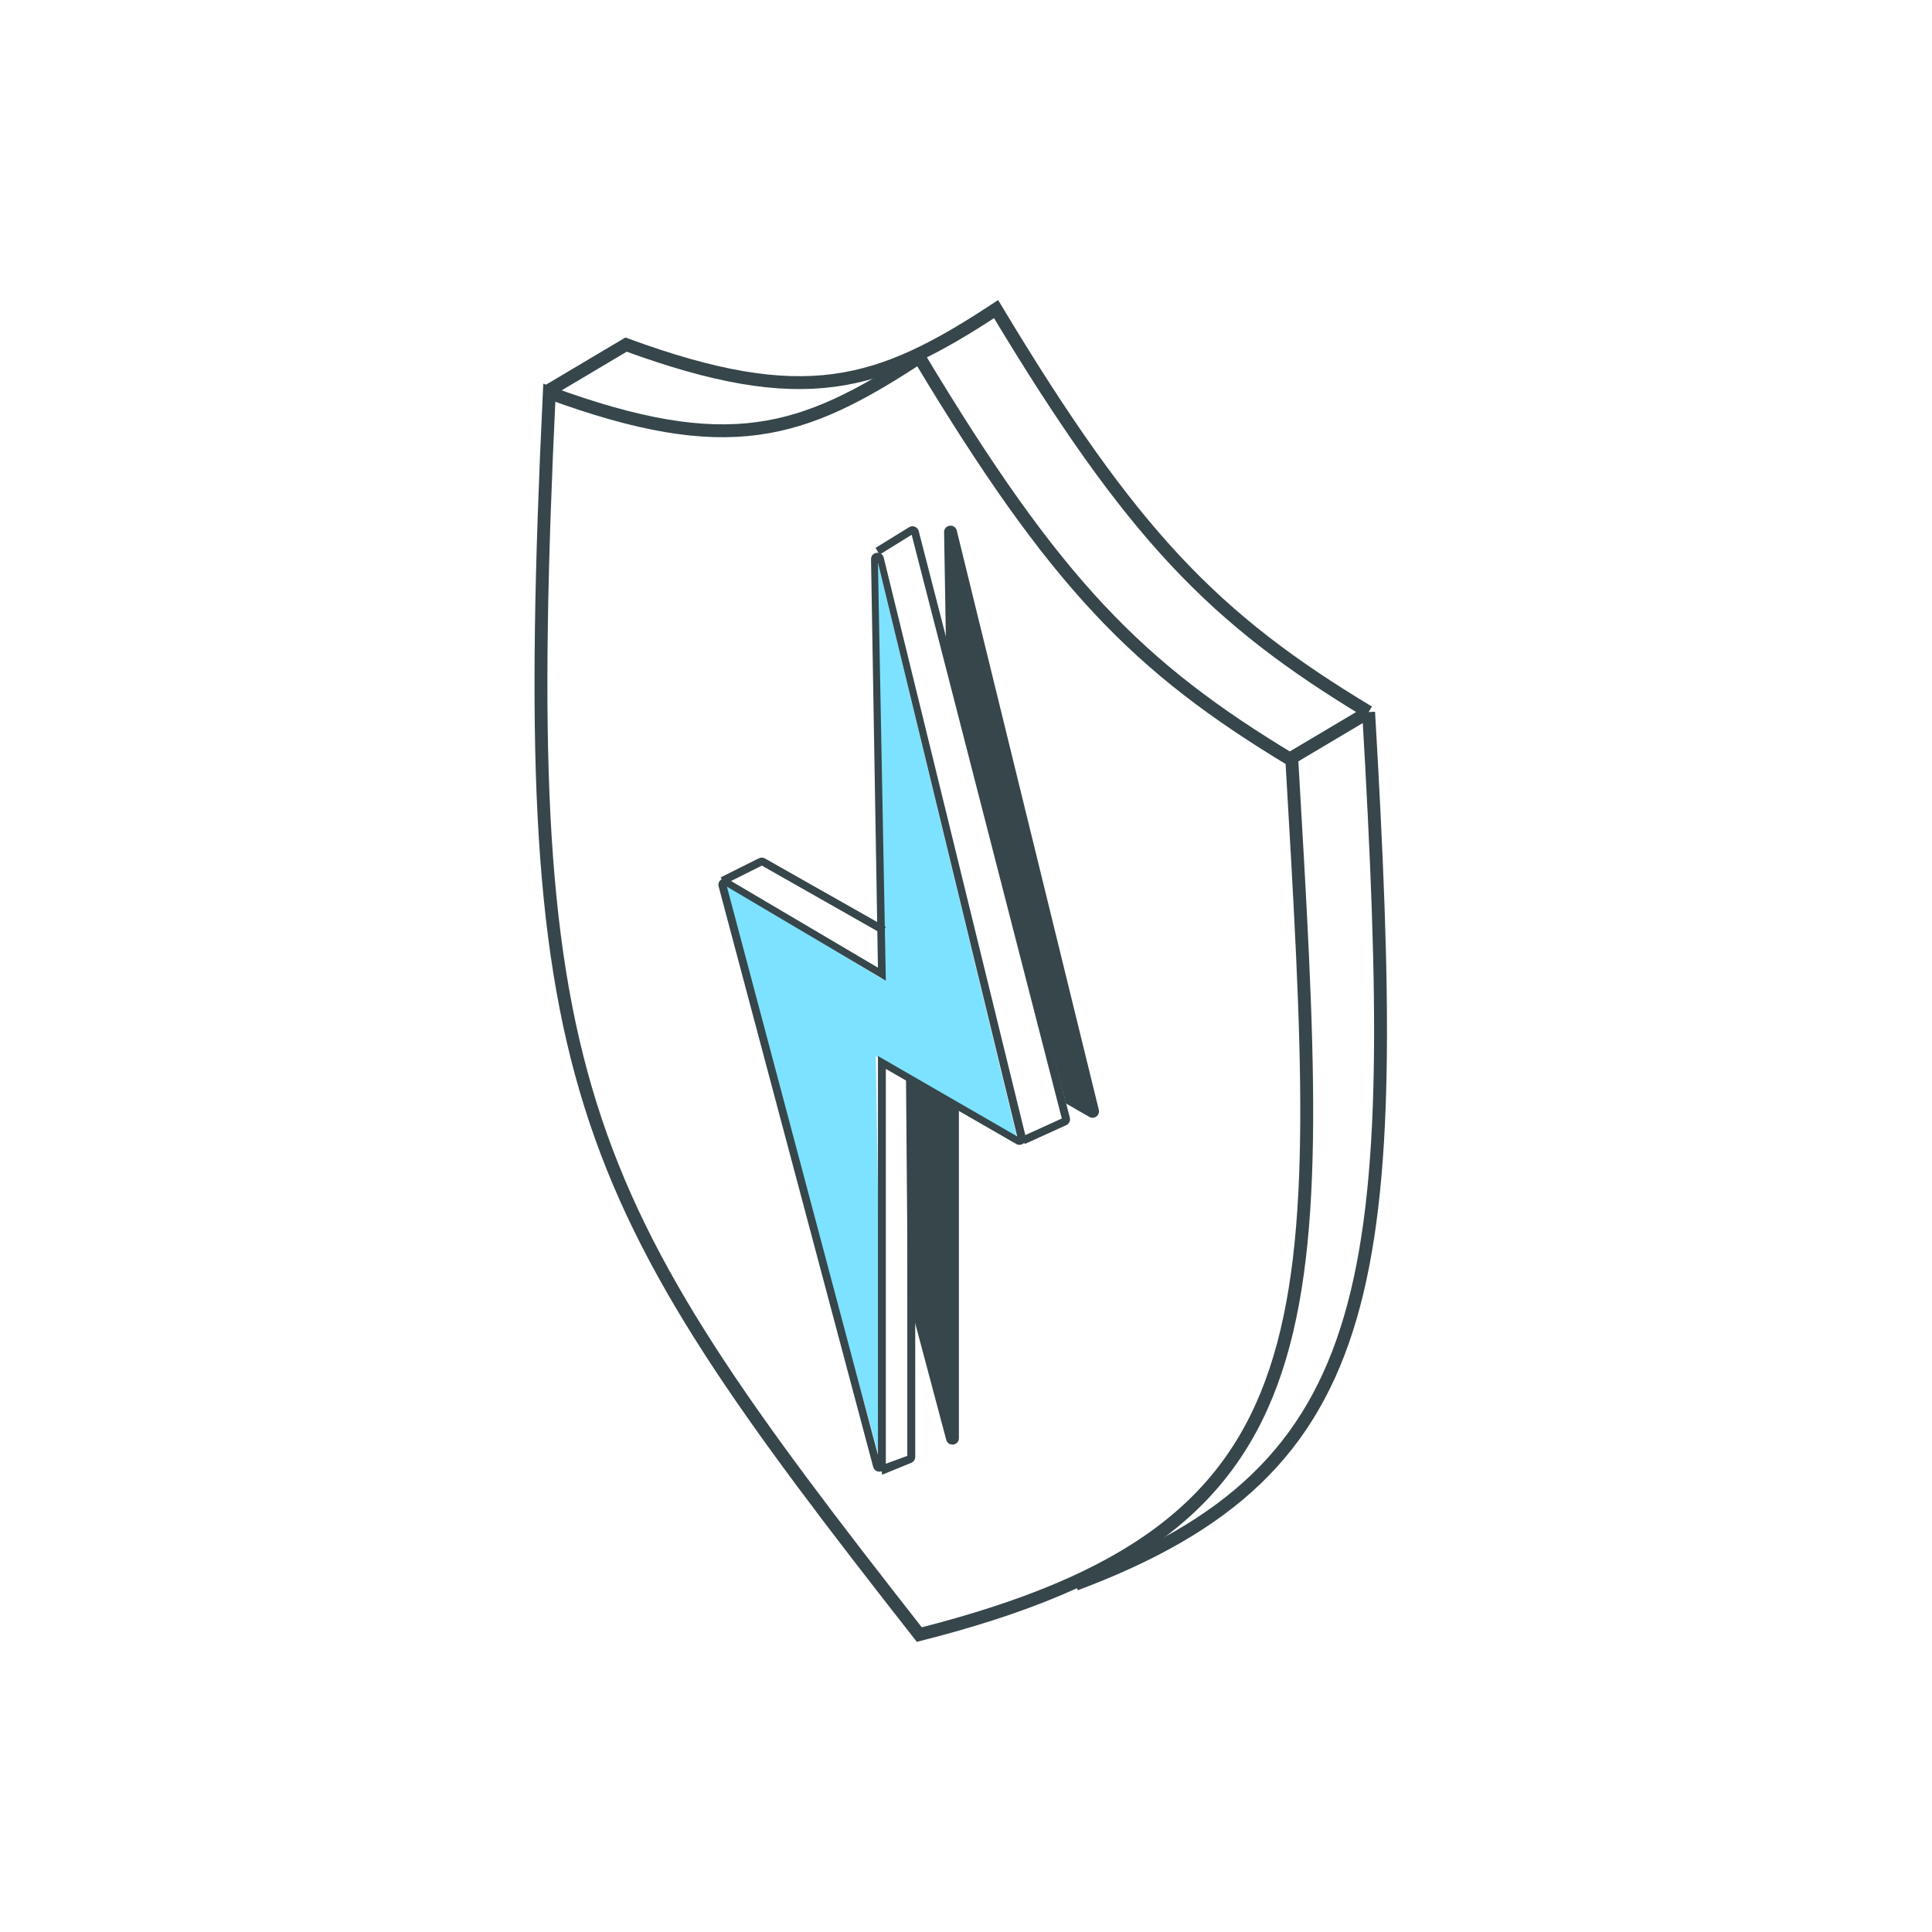
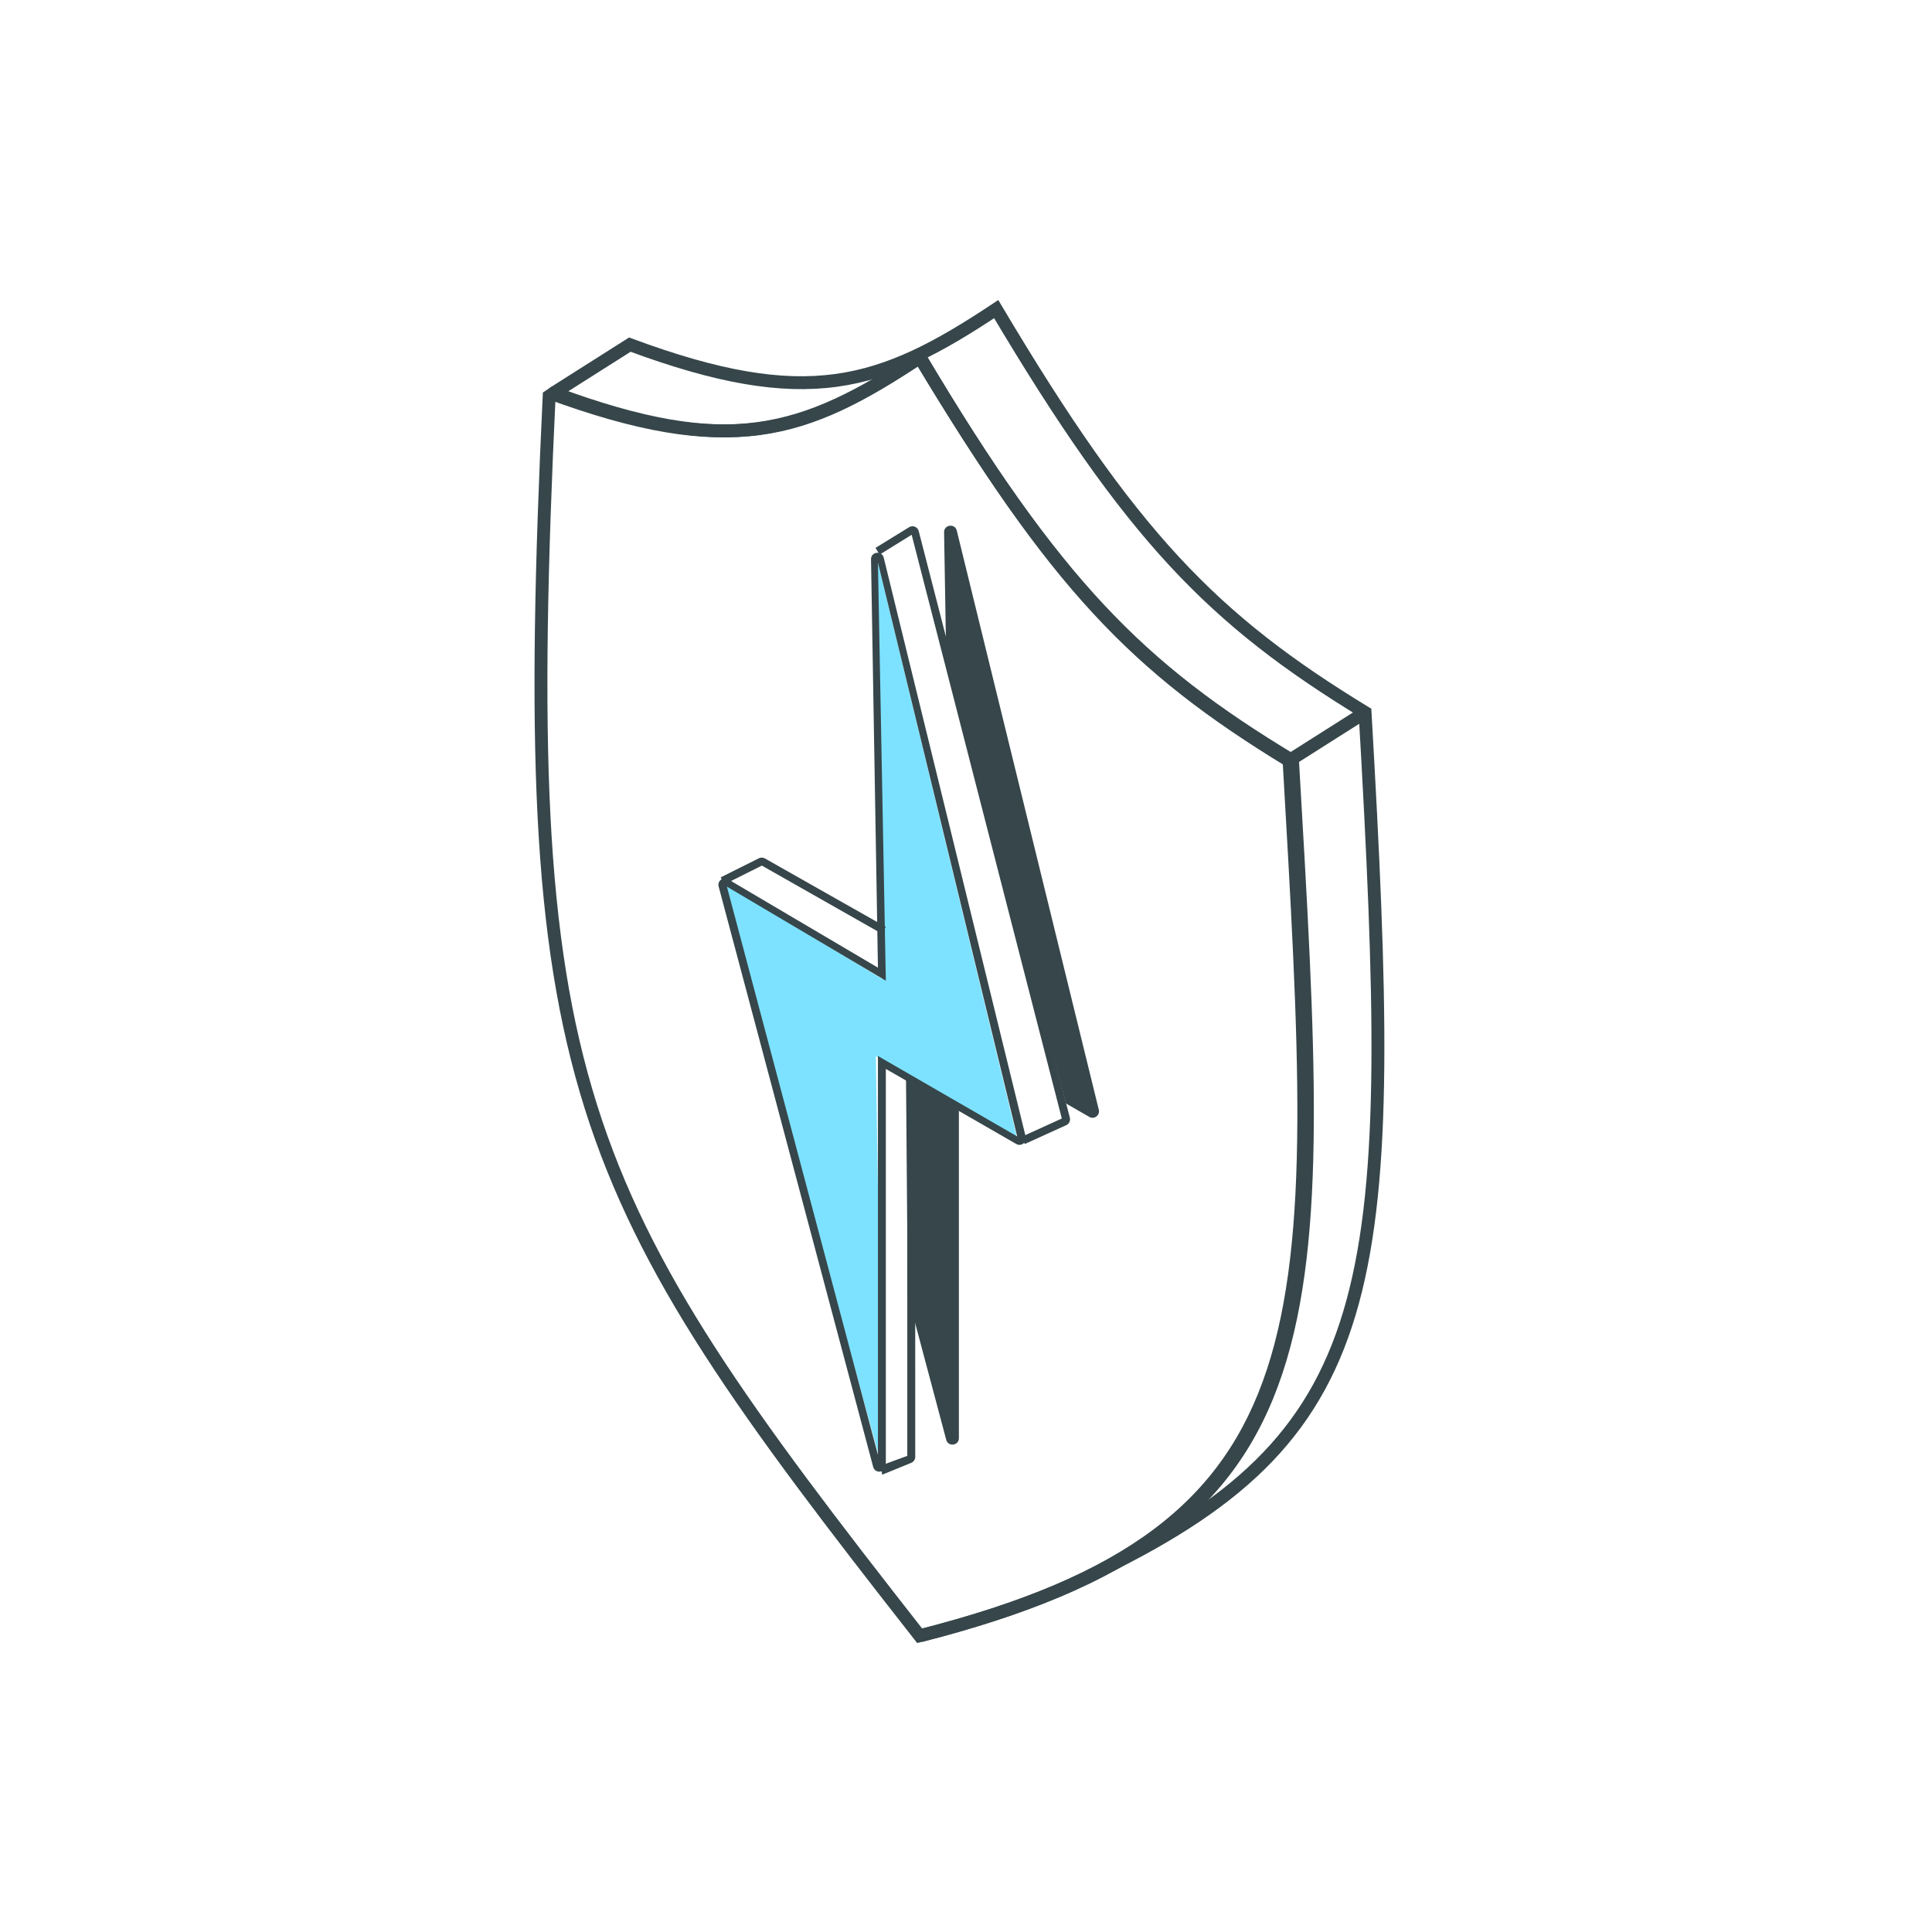
<svg xmlns="http://www.w3.org/2000/svg" width="150" height="150" viewBox="0 0 150 150" fill="none">
-   <path d="M71.375 126.908C44.221 92.278 40.089 84.21 42.647 30.493C56.523 35.584 62.27 33.722 71.375 27.738C81.949 45.339 88.332 51.813 100.299 59.024C102.857 103.1 104.038 118.644 71.375 126.908Z" stroke="#36464A" />
-   <path d="M83.5 123C107.5 114 108.817 99.361 106.259 55.286M106.259 55.286C94.292 48.075 87.909 41.6 77.335 24C68.23 29.984 62.482 31.846 48.607 26.755L42.647 30.297M106.259 55.286L100.299 58.828" stroke="#36464A" />
+   <path d="M42.648 30.499L42.82 30.03L42.148 30.475L42.648 30.499ZM71.401 127L71.008 127.308L71.208 127.564L71.524 127.485L71.401 127ZM100.351 59.056L100.85 59.026L100.835 58.763L100.609 58.627L100.351 59.056ZM71.401 27.742L71.83 27.484L71.561 27.038L71.126 27.324L71.401 27.742ZM42.148 30.475C40.868 57.353 41.255 72.896 45.396 86.063C49.538 99.236 57.427 109.988 71.008 127.308L71.794 126.691C58.197 109.35 50.429 98.735 46.35 85.763C42.268 72.787 41.867 57.41 43.147 30.523L42.148 30.475ZM71.524 127.485C79.727 125.409 85.854 122.865 90.375 119.499C94.909 116.123 97.805 111.937 99.57 106.627C101.331 101.333 101.965 94.931 102.005 87.122C102.045 79.311 101.49 70.049 100.85 59.026L99.852 59.084C100.493 70.119 101.045 79.345 101.005 87.117C100.965 94.89 100.332 101.167 98.621 106.311C96.916 111.439 94.137 115.451 89.778 118.697C85.406 121.952 79.421 124.455 71.278 126.515L71.524 127.485ZM42.475 30.968C49.453 33.529 54.452 34.366 58.881 33.773C63.311 33.18 67.106 31.163 71.676 28.16L71.126 27.324C66.584 30.31 62.946 32.22 58.749 32.782C54.551 33.344 49.73 32.565 42.82 30.03L42.475 30.968ZM70.972 27.999C76.271 36.819 80.536 42.878 84.988 47.64C89.446 52.407 94.078 55.859 100.093 59.484L100.609 58.627C94.647 55.035 90.096 51.638 85.719 46.957C81.337 42.27 77.114 36.281 71.83 27.484L70.972 27.999Z" fill="#36464A" />
+   <path d="M43 30.499L42.732 30.077C42.572 30.178 42.483 30.363 42.503 30.551C42.523 30.74 42.648 30.902 42.826 30.968L43 30.499ZM71.444 27.742L71.874 27.486L71.605 27.035L71.167 27.325L71.444 27.742ZM105.984 55.314L106.483 55.285L106.468 55.023L106.244 54.887L105.984 55.314ZM48.901 26.757L49.075 26.288L48.843 26.202L48.633 26.335L48.901 26.757ZM77.345 24L77.775 23.744L77.506 23.293L77.068 23.584L77.345 24ZM71.568 127.484C79.684 125.409 85.746 122.864 90.219 119.497C94.705 116.121 97.57 111.934 99.316 106.625C101.057 101.332 101.685 94.931 101.725 87.122C101.764 79.311 101.215 70.049 100.582 59.027L99.584 59.084C100.217 70.119 100.764 79.345 100.725 87.117C100.685 94.891 100.059 101.168 98.366 106.313C96.679 111.442 93.93 115.453 89.618 118.698C85.294 121.953 79.374 124.456 71.32 126.516L71.568 127.484ZM42.826 30.968C49.729 33.528 54.676 34.366 59.06 33.773C63.445 33.179 67.2 31.162 71.721 28.158L71.167 27.325C66.674 30.311 63.076 32.22 58.926 32.782C54.777 33.343 50.009 32.566 43.174 30.03L42.826 30.968ZM71.014 27.997C76.256 36.817 80.475 42.876 84.879 47.638C89.29 52.406 93.872 55.858 99.823 59.483L100.343 58.628C94.445 55.036 89.943 51.639 85.614 46.959C81.279 42.272 77.102 36.283 71.874 27.486L71.014 27.997ZM85.719 122.332C91.299 119.611 95.572 116.823 98.788 113.461C102.011 110.092 104.153 106.169 105.503 101.211C108.19 91.341 107.748 77.313 106.483 55.285L105.485 55.342C106.753 77.429 107.173 91.27 104.538 100.948C103.227 105.764 101.161 109.534 98.065 112.77C94.963 116.012 90.806 118.739 85.281 121.433L85.719 122.332ZM48.727 27.226C55.63 29.786 60.577 30.624 64.962 30.031C69.346 29.437 73.101 27.42 77.622 24.416L77.068 23.584C72.575 26.569 68.977 28.478 64.827 29.04C60.678 29.602 55.91 28.824 49.075 26.288L48.727 27.226ZM76.915 24.256C82.157 33.075 86.376 39.134 90.78 43.896C95.191 48.664 99.773 52.116 105.724 55.741L106.244 54.887C100.346 51.294 95.844 47.898 91.514 43.217C87.18 38.53 83.003 32.541 77.775 23.744L76.915 24.256ZM48.633 26.335L42.732 30.077L43.268 30.921L49.169 27.179L48.633 26.335ZM105.716 54.891L99.815 58.633L100.351 59.478L106.252 55.736L105.716 54.891Z" fill="#36464A" />
  <path d="M56 68.5L68.5 114L68 82L79 88.5L68 43L68.5 76L56 68.5Z" fill="#7DE2FF" />
-   <path fill-rule="evenodd" clip-rule="evenodd" d="M74.448 86.166L74.448 111.658C74.448 112.243 73.616 112.352 73.465 111.786L70.48 100.574L70.344 83.817L74.448 86.166ZM73.453 50.441L73.299 41.323C73.289 40.727 74.142 40.617 74.284 41.195L85.311 86.165C85.416 86.592 84.957 86.937 84.576 86.717L82.768 85.677L73.453 50.441Z" fill="#36464A" />
+   <path fill-rule="evenodd" clip-rule="evenodd" d="M74.448 86.166L74.448 111.658C74.448 112.243 73.616 112.352 73.465 111.786L70.48 100.574L70.344 83.818L74.448 86.166ZM73.453 50.441L73.299 41.323C73.289 40.727 74.142 40.617 74.284 41.195L85.311 86.165C85.416 86.592 84.957 86.937 84.576 86.717L82.768 85.677L73.453 50.441Z" fill="#36464A" />
  <path fill-rule="evenodd" clip-rule="evenodd" d="M67.626 43.425C67.616 42.829 68.47 42.719 68.612 43.298L79.638 88.267C79.743 88.694 79.285 89.039 78.903 88.819L68.776 82.99L68.776 113.76C68.776 114.345 67.943 114.454 67.793 113.889L55.795 68.827C55.68 68.394 56.147 68.04 56.533 68.267L68.163 75.129L67.626 43.425ZM56.437 68.839L68.776 76.141L68.163 43.682L78.974 88.231L68.163 81.988L68.163 112.95L56.437 68.839Z" fill="#36464A" />
  <path fill-rule="evenodd" clip-rule="evenodd" d="M71.329 41.233C71.245 40.907 70.869 40.756 70.583 40.932L67.977 42.536L68.292 43.061L70.781 41.519L82.439 86.841L79.307 88.265L79.561 88.822L82.784 87.357C83.005 87.256 83.122 87.012 83.062 86.777L71.329 41.233Z" fill="#36464A" />
  <path fill-rule="evenodd" clip-rule="evenodd" d="M59.388 66.649C59.243 66.567 59.067 66.563 58.918 66.637L55.954 68.119L56.228 68.667L59.152 67.205L68.491 72.508L68.772 71.964L59.388 66.649ZM71.055 83.817L70.442 83.824L70.442 113.034L68.378 113.79L68.491 114.495L70.748 113.574C70.936 113.497 71.059 113.314 71.059 113.111L71.055 83.817Z" fill="#36464A" />
</svg>
